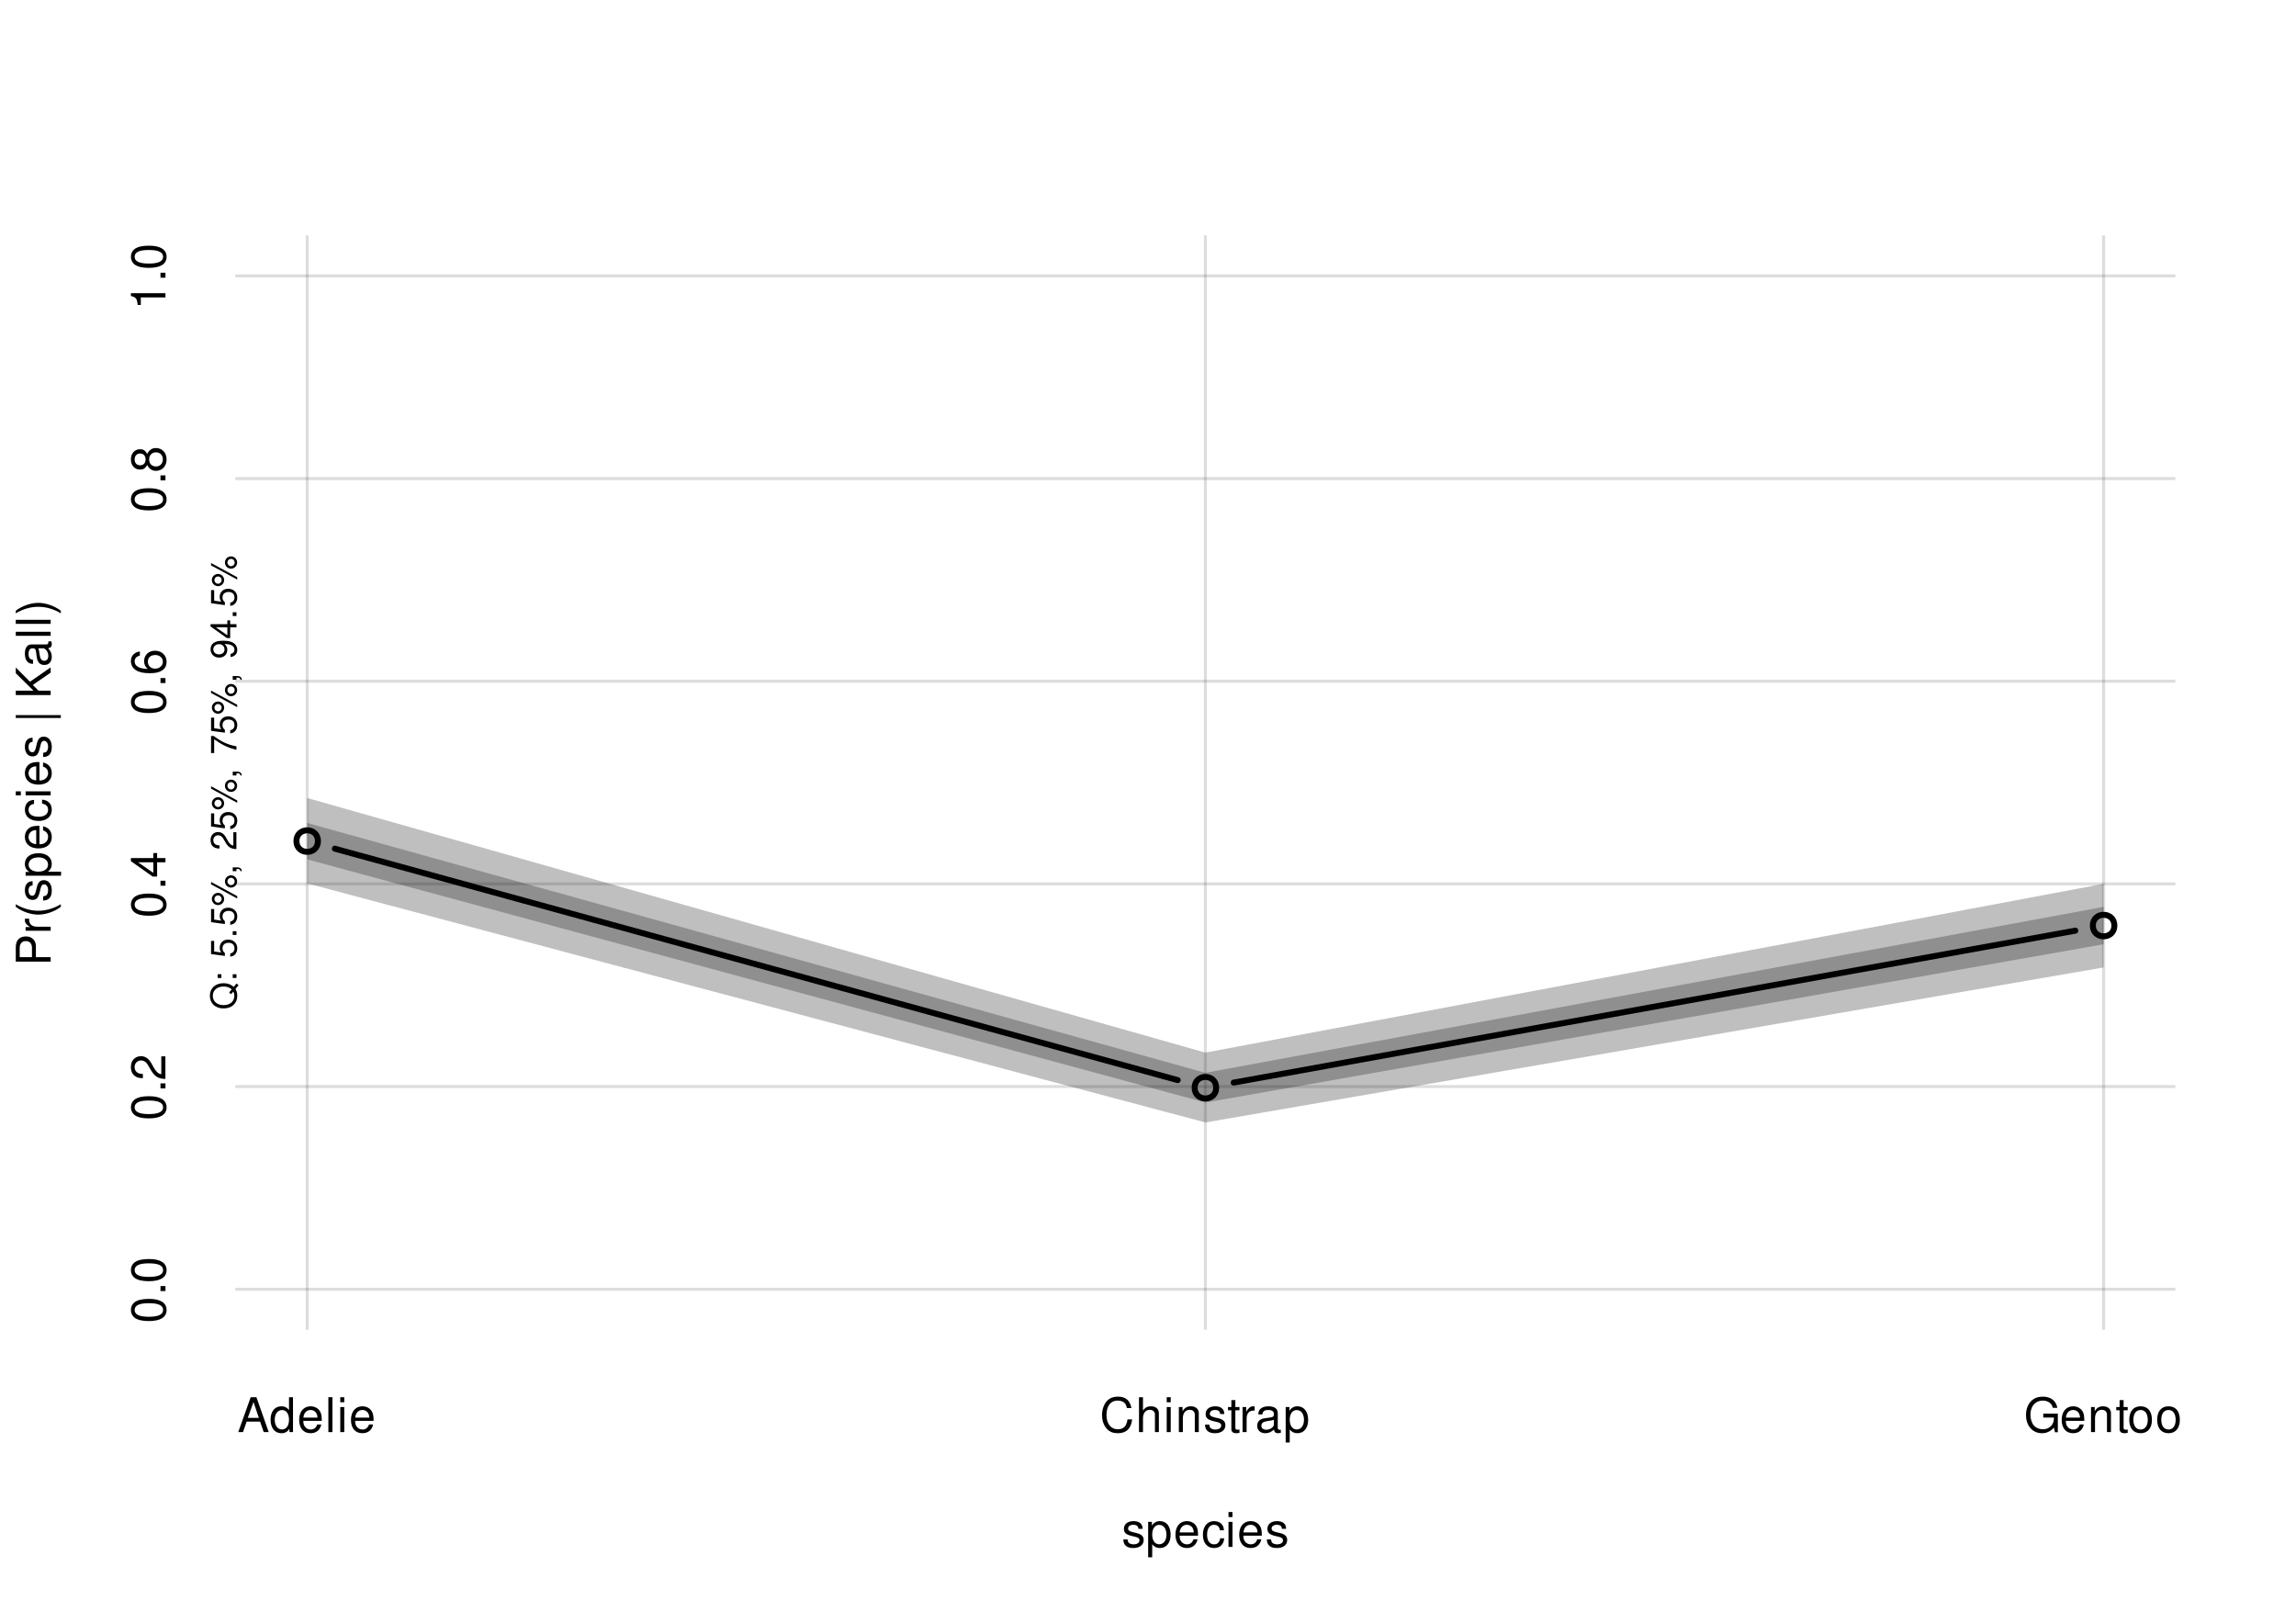
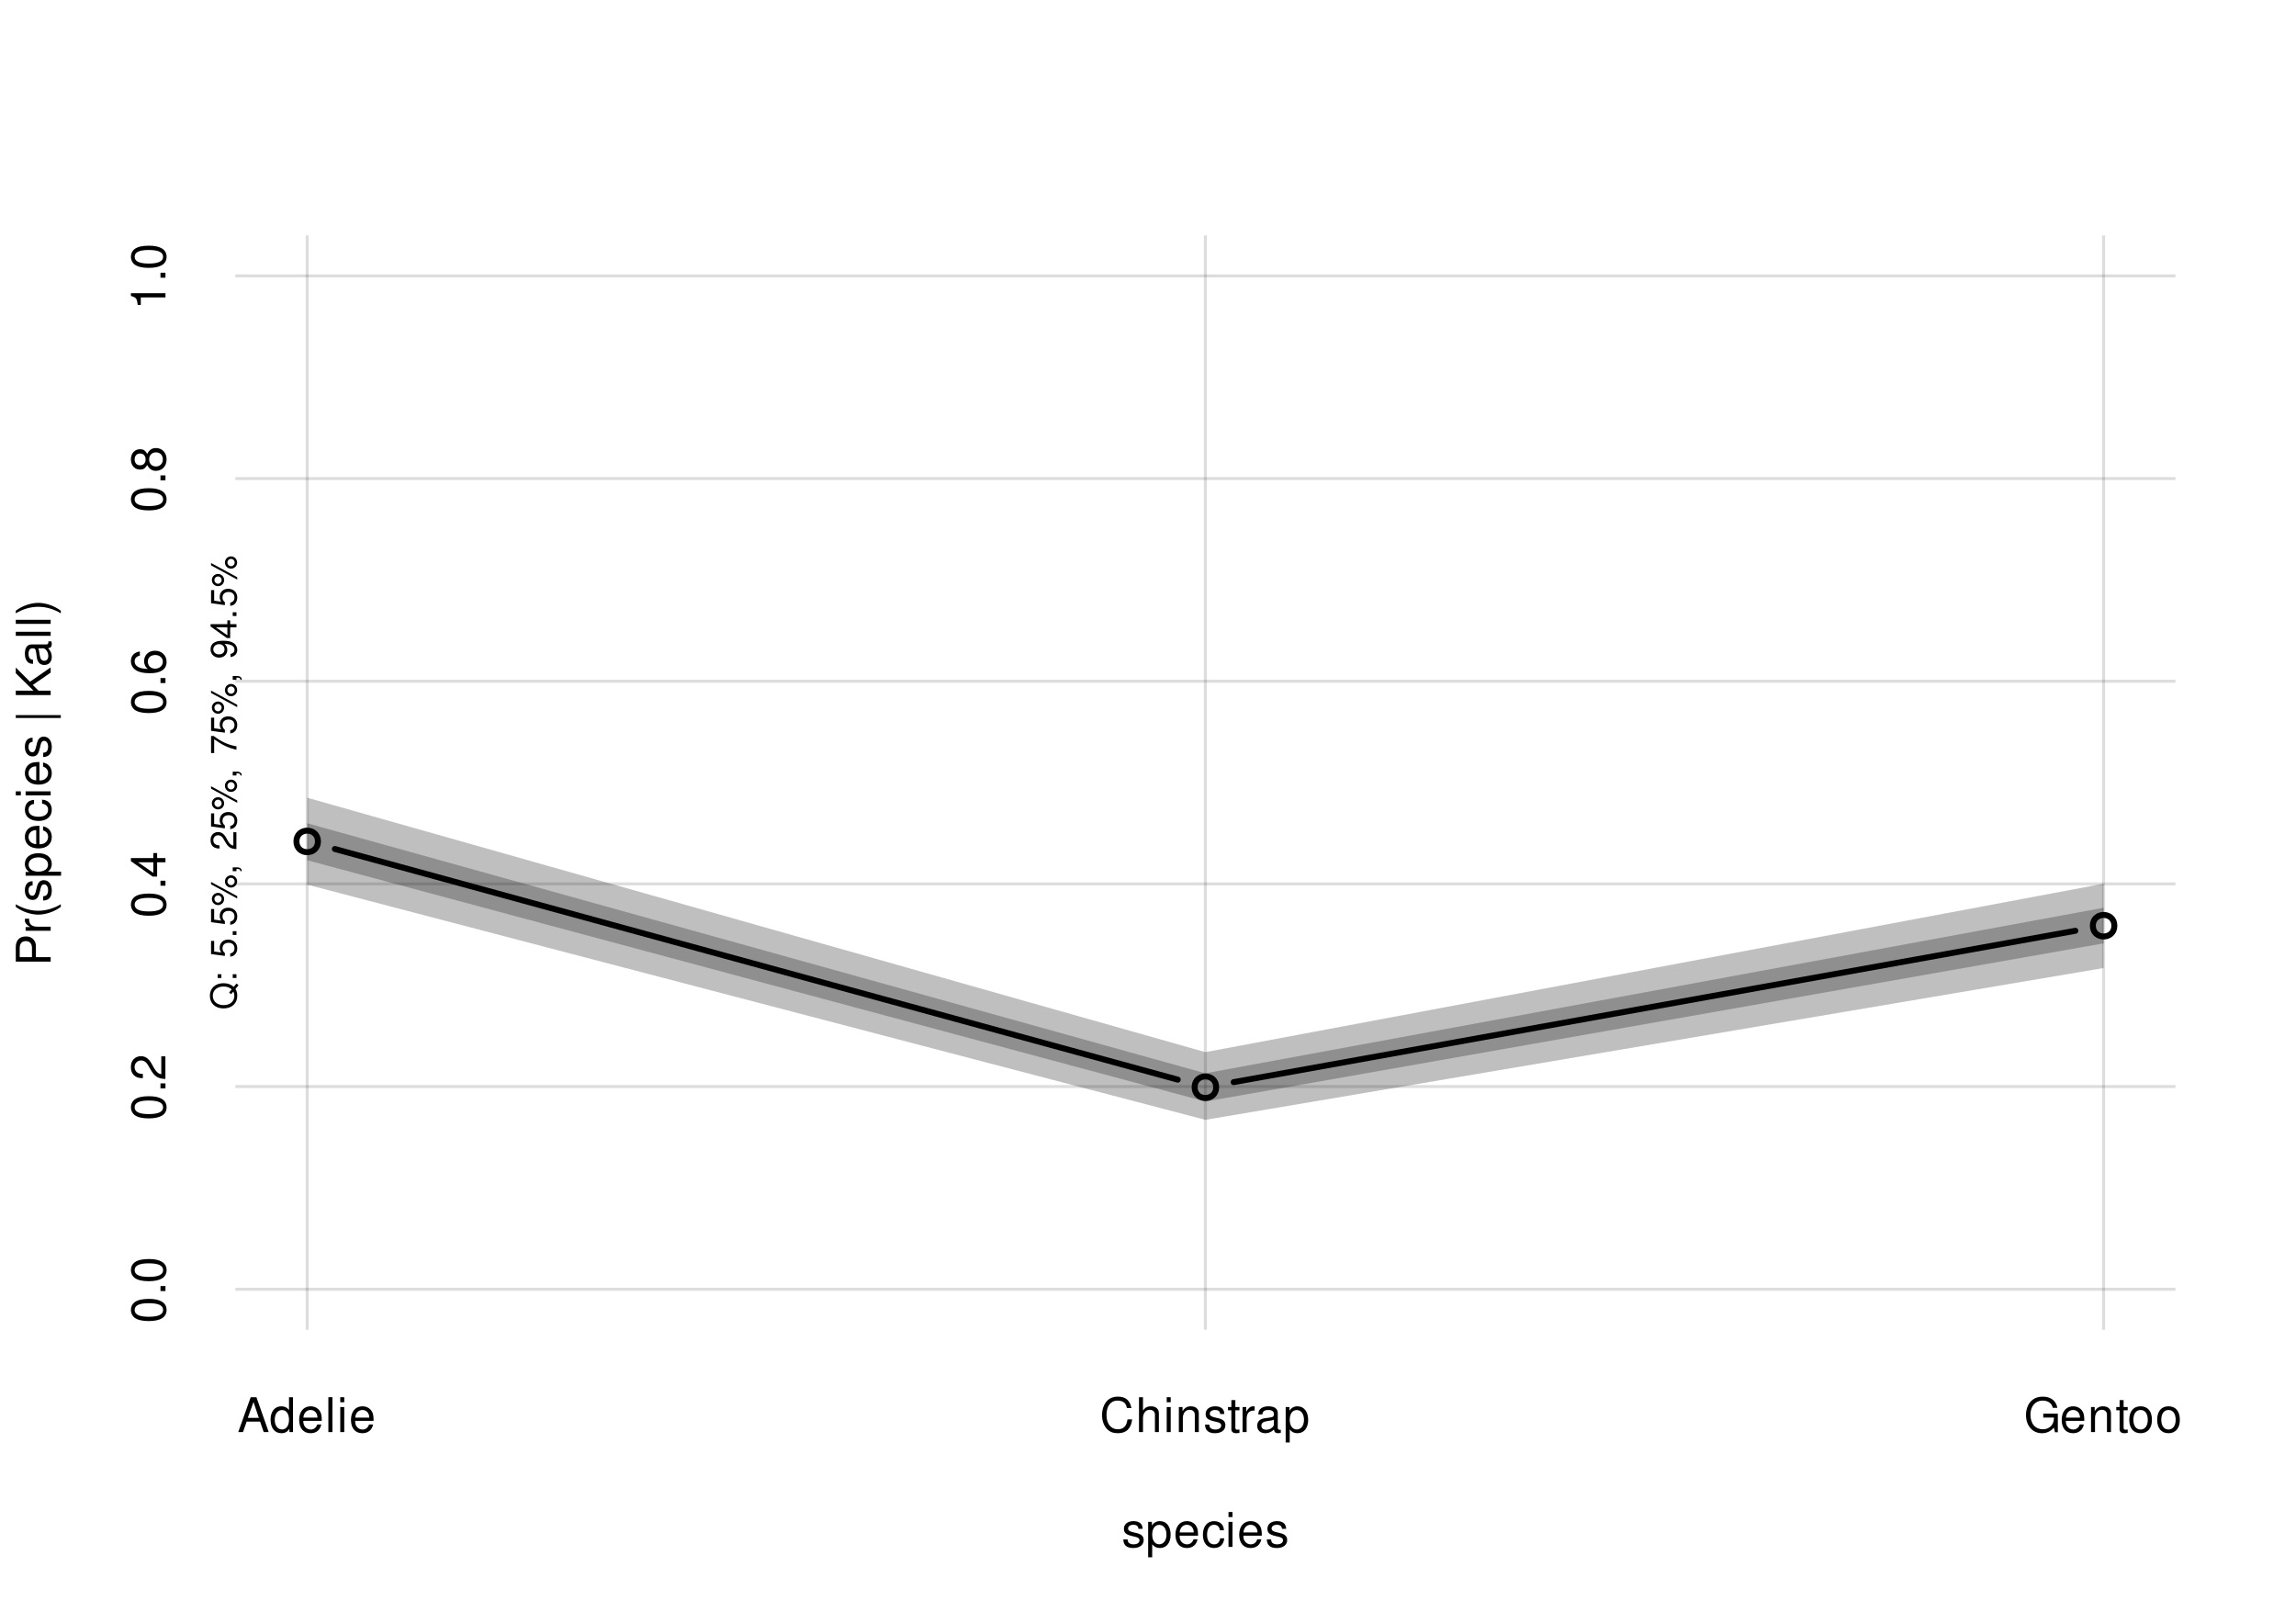
<svg xmlns="http://www.w3.org/2000/svg" xmlns:xlink="http://www.w3.org/1999/xlink" width="576pt" height="407pt" viewBox="0 0 576 407">
  <defs>
    <g>
      <g id="glyph-0-0">
        <path d="M 5.25 -4.531 C 5.25 -5.766 4.422 -6.469 2.969 -6.469 C 1.516 -6.469 0.562 -5.719 0.562 -4.547 C 0.562 -3.562 1.062 -3.094 2.562 -2.734 L 3.484 -2.516 C 4.188 -2.344 4.469 -2.094 4.469 -1.641 C 4.469 -1.047 3.875 -0.641 3 -0.641 C 2.453 -0.641 2 -0.797 1.75 -1.062 C 1.594 -1.25 1.531 -1.422 1.469 -1.875 L 0.406 -1.875 C 0.453 -0.422 1.266 0.281 2.922 0.281 C 4.5 0.281 5.516 -0.5 5.516 -1.719 C 5.516 -2.656 4.984 -3.172 3.734 -3.469 L 2.766 -3.703 C 1.953 -3.891 1.609 -4.156 1.609 -4.594 C 1.609 -5.188 2.125 -5.547 2.938 -5.547 C 3.75 -5.547 4.172 -5.203 4.203 -4.531 Z M 5.25 -4.531 " />
      </g>
      <g id="glyph-0-1">
        <path d="M 0.641 2.609 L 1.656 2.609 L 1.656 -0.656 C 2.188 -0.016 2.766 0.281 3.594 0.281 C 5.219 0.281 6.281 -1.031 6.281 -3.031 C 6.281 -5.141 5.25 -6.469 3.578 -6.469 C 2.719 -6.469 2.047 -6.078 1.578 -5.344 L 1.578 -6.281 L 0.641 -6.281 Z M 3.406 -5.531 C 4.516 -5.531 5.234 -4.562 5.234 -3.062 C 5.234 -1.625 4.5 -0.656 3.406 -0.656 C 2.344 -0.656 1.656 -1.625 1.656 -3.094 C 1.656 -4.578 2.344 -5.531 3.406 -5.531 Z M 3.406 -5.531 " />
      </g>
      <g id="glyph-0-2">
        <path d="M 6.156 -2.812 C 6.156 -3.766 6.078 -4.344 5.906 -4.812 C 5.5 -5.844 4.531 -6.469 3.359 -6.469 C 1.609 -6.469 0.484 -5.141 0.484 -3.062 C 0.484 -0.984 1.562 0.281 3.344 0.281 C 4.781 0.281 5.766 -0.547 6.031 -1.906 L 5.016 -1.906 C 4.734 -1.078 4.172 -0.641 3.375 -0.641 C 2.734 -0.641 2.203 -0.938 1.859 -1.469 C 1.625 -1.828 1.531 -2.188 1.531 -2.812 Z M 1.547 -3.625 C 1.625 -4.781 2.344 -5.547 3.344 -5.547 C 4.375 -5.547 5.078 -4.75 5.078 -3.625 Z M 1.547 -3.625 " />
      </g>
      <g id="glyph-0-3">
        <path d="M 5.656 -4.172 C 5.609 -4.781 5.469 -5.188 5.234 -5.531 C 4.797 -6.125 4.047 -6.469 3.172 -6.469 C 1.469 -6.469 0.375 -5.125 0.375 -3.031 C 0.375 -1.016 1.453 0.281 3.156 0.281 C 4.656 0.281 5.609 -0.625 5.719 -2.156 L 4.719 -2.156 C 4.547 -1.156 4.031 -0.641 3.188 -0.641 C 2.078 -0.641 1.422 -1.547 1.422 -3.031 C 1.422 -4.609 2.062 -5.547 3.156 -5.547 C 4 -5.547 4.531 -5.047 4.641 -4.172 Z M 5.656 -4.172 " />
      </g>
      <g id="glyph-0-4">
        <path d="M 1.797 -6.281 L 0.797 -6.281 L 0.797 0 L 1.797 0 Z M 1.797 -8.75 L 0.797 -8.75 L 0.797 -7.484 L 1.797 -7.484 Z M 1.797 -8.75 " />
      </g>
      <g id="glyph-0-5">
        <path d="M 5.688 -2.625 L 6.594 0 L 7.844 0 L 4.766 -8.75 L 3.328 -8.75 L 0.203 0 L 1.391 0 L 2.312 -2.625 Z M 5.375 -3.562 L 2.594 -3.562 L 4.031 -7.547 Z M 5.375 -3.562 " />
      </g>
      <g id="glyph-0-6">
        <path d="M 5.938 -8.75 L 4.938 -8.75 L 4.938 -5.5 C 4.531 -6.125 3.859 -6.469 3.016 -6.469 C 1.375 -6.469 0.312 -5.156 0.312 -3.156 C 0.312 -1.031 1.344 0.281 3.047 0.281 C 3.906 0.281 4.516 -0.047 5.047 -0.828 L 5.047 0 L 5.938 0 Z M 3.188 -5.531 C 4.266 -5.531 4.938 -4.578 4.938 -3.078 C 4.938 -1.625 4.25 -0.656 3.188 -0.656 C 2.094 -0.656 1.359 -1.625 1.359 -3.094 C 1.359 -4.562 2.094 -5.531 3.188 -5.531 Z M 3.188 -5.531 " />
      </g>
      <g id="glyph-0-7">
        <path d="M 1.828 -8.75 L 0.812 -8.75 L 0.812 0 L 1.828 0 Z M 1.828 -8.75 " />
      </g>
      <g id="glyph-0-8">
        <path d="M 7.938 -6.031 C 7.594 -7.953 6.484 -8.891 4.578 -8.891 C 3.391 -8.891 2.453 -8.516 1.797 -7.797 C 1.016 -6.938 0.578 -5.688 0.578 -4.266 C 0.578 -2.828 1.016 -1.594 1.844 -0.75 C 2.516 -0.047 3.391 0.281 4.531 0.281 C 6.656 0.281 7.859 -0.875 8.125 -3.188 L 6.969 -3.188 C 6.875 -2.594 6.75 -2.188 6.578 -1.844 C 6.219 -1.109 5.469 -0.703 4.531 -0.703 C 2.797 -0.703 1.688 -2.094 1.688 -4.281 C 1.688 -6.531 2.734 -7.906 4.438 -7.906 C 5.141 -7.906 5.812 -7.703 6.172 -7.359 C 6.484 -7.062 6.672 -6.703 6.797 -6.031 Z M 7.938 -6.031 " />
      </g>
      <g id="glyph-0-9">
        <path d="M 0.844 -8.75 L 0.844 0 L 1.844 0 L 1.844 -3.469 C 1.844 -4.75 2.516 -5.594 3.547 -5.594 C 3.875 -5.594 4.188 -5.5 4.422 -5.312 C 4.719 -5.094 4.844 -4.797 4.844 -4.359 L 4.844 0 L 5.828 0 L 5.828 -4.75 C 5.828 -5.812 5.078 -6.469 3.859 -6.469 C 2.969 -6.469 2.422 -6.188 1.844 -5.422 L 1.844 -8.75 Z M 0.844 -8.75 " />
      </g>
      <g id="glyph-0-10">
        <path d="M 0.844 -6.281 L 0.844 0 L 1.844 0 L 1.844 -3.469 C 1.844 -4.75 2.516 -5.594 3.547 -5.594 C 4.344 -5.594 4.844 -5.109 4.844 -4.359 L 4.844 0 L 5.844 0 L 5.844 -4.75 C 5.844 -5.797 5.062 -6.469 3.859 -6.469 C 2.922 -6.469 2.312 -6.109 1.766 -5.234 L 1.766 -6.281 Z M 0.844 -6.281 " />
      </g>
      <g id="glyph-0-11">
        <path d="M 3.047 -6.281 L 2.016 -6.281 L 2.016 -8.016 L 1.016 -8.016 L 1.016 -6.281 L 0.172 -6.281 L 0.172 -5.469 L 1.016 -5.469 L 1.016 -0.719 C 1.016 -0.078 1.453 0.281 2.234 0.281 C 2.5 0.281 2.719 0.25 3.047 0.188 L 3.047 -0.641 C 2.906 -0.609 2.766 -0.594 2.562 -0.594 C 2.141 -0.594 2.016 -0.719 2.016 -1.156 L 2.016 -5.469 L 3.047 -5.469 Z M 3.047 -6.281 " />
      </g>
      <g id="glyph-0-12">
        <path d="M 0.828 -6.281 L 0.828 0 L 1.844 0 L 1.844 -3.266 C 1.844 -4.781 2.469 -5.453 3.859 -5.406 L 3.859 -6.438 C 3.688 -6.453 3.594 -6.469 3.469 -6.469 C 2.812 -6.469 2.328 -6.078 1.75 -5.141 L 1.75 -6.281 Z M 0.828 -6.281 " />
      </g>
      <g id="glyph-0-13">
        <path d="M 6.422 -0.594 C 6.312 -0.562 6.266 -0.562 6.203 -0.562 C 5.859 -0.562 5.656 -0.75 5.656 -1.062 L 5.656 -4.75 C 5.656 -5.875 4.844 -6.469 3.297 -6.469 C 2.375 -6.469 1.641 -6.203 1.219 -5.734 C 0.922 -5.406 0.797 -5.047 0.781 -4.422 L 1.781 -4.422 C 1.875 -5.203 2.328 -5.547 3.266 -5.547 C 4.172 -5.547 4.672 -5.203 4.672 -4.609 L 4.672 -4.344 C 4.656 -3.906 4.438 -3.75 3.625 -3.641 C 2.203 -3.469 1.984 -3.422 1.609 -3.266 C 0.875 -2.953 0.5 -2.406 0.5 -1.578 C 0.5 -0.438 1.297 0.281 2.562 0.281 C 3.359 0.281 4 0 4.703 -0.641 C 4.781 0 5.094 0.281 5.734 0.281 C 5.953 0.281 6.078 0.25 6.422 0.172 Z M 4.672 -1.984 C 4.672 -1.641 4.578 -1.438 4.266 -1.156 C 3.859 -0.797 3.375 -0.594 2.781 -0.594 C 2 -0.594 1.547 -0.969 1.547 -1.609 C 1.547 -2.266 1.984 -2.609 3.062 -2.766 C 4.125 -2.906 4.328 -2.953 4.672 -3.109 Z M 4.672 -1.984 " />
      </g>
      <g id="glyph-0-14">
        <path d="M 8.516 -4.625 L 4.859 -4.625 L 4.859 -3.641 L 7.531 -3.641 L 7.531 -3.391 C 7.531 -1.844 6.375 -0.703 4.781 -0.703 C 3.891 -0.703 3.078 -1.031 2.562 -1.594 C 1.984 -2.219 1.641 -3.266 1.641 -4.344 C 1.641 -6.484 2.875 -7.906 4.719 -7.906 C 6.047 -7.906 7.016 -7.219 7.25 -6.094 L 8.391 -6.094 C 8.078 -7.875 6.734 -8.891 4.734 -8.891 C 3.656 -8.891 2.797 -8.609 2.109 -8.047 C 1.094 -7.219 0.531 -5.859 0.531 -4.281 C 0.531 -1.594 2.172 0.281 4.531 0.281 C 5.719 0.281 6.656 -0.172 7.531 -1.109 L 7.797 0.047 L 8.516 0.047 Z M 8.516 -4.625 " />
      </g>
      <g id="glyph-0-15">
        <path d="M 3.266 -6.469 C 1.484 -6.469 0.438 -5.203 0.438 -3.094 C 0.438 -0.969 1.484 0.281 3.281 0.281 C 5.047 0.281 6.125 -0.984 6.125 -3.047 C 6.125 -5.234 5.094 -6.469 3.266 -6.469 Z M 3.281 -5.547 C 4.406 -5.547 5.078 -4.625 5.078 -3.062 C 5.078 -1.578 4.375 -0.641 3.281 -0.641 C 2.156 -0.641 1.469 -1.578 1.469 -3.094 C 1.469 -4.625 2.156 -5.547 3.281 -5.547 Z M 3.281 -5.547 " />
      </g>
      <g id="glyph-1-0">
        <path d="M -3.703 -2.203 L -3.703 -4.953 C -3.703 -5.641 -3.906 -6.188 -4.328 -6.641 C -4.812 -7.172 -5.375 -7.406 -6.188 -7.406 C -7.828 -7.406 -8.75 -6.438 -8.75 -4.703 L -8.75 -1.094 L 0 -1.094 L 0 -2.203 Z M -4.688 -2.203 L -7.766 -2.203 L -7.766 -4.531 C -7.766 -5.609 -7.188 -6.234 -6.234 -6.234 C -5.266 -6.234 -4.688 -5.609 -4.688 -4.531 Z M -4.688 -2.203 " />
      </g>
      <g id="glyph-1-1">
        <path d="M -6.281 -0.828 L 0 -0.828 L 0 -1.844 L -3.266 -1.844 C -4.781 -1.844 -5.453 -2.469 -5.406 -3.859 L -6.438 -3.859 C -6.453 -3.688 -6.469 -3.594 -6.469 -3.469 C -6.469 -2.812 -6.078 -2.328 -5.141 -1.75 L -6.281 -1.75 Z M -6.281 -0.828 " />
      </g>
      <g id="glyph-1-2">
        <path d="M -8.75 -2.828 C -7.172 -1.625 -4.984 -0.875 -3.109 -0.875 C -1.219 -0.875 0.969 -1.625 2.547 -2.828 L 2.547 -3.484 C 0.828 -2.438 -1.188 -1.844 -3.109 -1.844 C -5.016 -1.844 -7.047 -2.438 -8.75 -3.484 Z M -8.75 -2.828 " />
      </g>
      <g id="glyph-1-3">
        <path d="M -4.531 -5.25 C -5.766 -5.25 -6.469 -4.422 -6.469 -2.969 C -6.469 -1.516 -5.719 -0.562 -4.547 -0.562 C -3.562 -0.562 -3.094 -1.062 -2.734 -2.562 L -2.516 -3.484 C -2.344 -4.188 -2.094 -4.469 -1.641 -4.469 C -1.047 -4.469 -0.641 -3.875 -0.641 -3 C -0.641 -2.453 -0.797 -2 -1.062 -1.75 C -1.25 -1.594 -1.422 -1.531 -1.875 -1.469 L -1.875 -0.406 C -0.422 -0.453 0.281 -1.266 0.281 -2.922 C 0.281 -4.5 -0.5 -5.516 -1.719 -5.516 C -2.656 -5.516 -3.172 -4.984 -3.469 -3.734 L -3.703 -2.766 C -3.891 -1.953 -4.156 -1.609 -4.594 -1.609 C -5.188 -1.609 -5.547 -2.125 -5.547 -2.938 C -5.547 -3.75 -5.203 -4.172 -4.531 -4.203 Z M -4.531 -5.25 " />
      </g>
      <g id="glyph-1-4">
        <path d="M 2.609 -0.641 L 2.609 -1.656 L -0.656 -1.656 C -0.016 -2.188 0.281 -2.766 0.281 -3.594 C 0.281 -5.219 -1.031 -6.281 -3.031 -6.281 C -5.141 -6.281 -6.469 -5.25 -6.469 -3.578 C -6.469 -2.719 -6.078 -2.047 -5.344 -1.578 L -6.281 -1.578 L -6.281 -0.641 Z M -5.531 -3.406 C -5.531 -4.516 -4.562 -5.234 -3.062 -5.234 C -1.625 -5.234 -0.656 -4.5 -0.656 -3.406 C -0.656 -2.344 -1.625 -1.656 -3.094 -1.656 C -4.578 -1.656 -5.531 -2.344 -5.531 -3.406 Z M -5.531 -3.406 " />
      </g>
      <g id="glyph-1-5">
        <path d="M -2.812 -6.156 C -3.766 -6.156 -4.344 -6.078 -4.812 -5.906 C -5.844 -5.5 -6.469 -4.531 -6.469 -3.359 C -6.469 -1.609 -5.141 -0.484 -3.062 -0.484 C -0.984 -0.484 0.281 -1.562 0.281 -3.344 C 0.281 -4.781 -0.547 -5.766 -1.906 -6.031 L -1.906 -5.016 C -1.078 -4.734 -0.641 -4.172 -0.641 -3.375 C -0.641 -2.734 -0.938 -2.203 -1.469 -1.859 C -1.828 -1.625 -2.188 -1.531 -2.812 -1.531 Z M -3.625 -1.547 C -4.781 -1.625 -5.547 -2.344 -5.547 -3.344 C -5.547 -4.375 -4.75 -5.078 -3.625 -5.078 Z M -3.625 -1.547 " />
      </g>
      <g id="glyph-1-6">
        <path d="M -4.172 -5.656 C -4.781 -5.609 -5.188 -5.469 -5.531 -5.234 C -6.125 -4.797 -6.469 -4.047 -6.469 -3.172 C -6.469 -1.469 -5.125 -0.375 -3.031 -0.375 C -1.016 -0.375 0.281 -1.453 0.281 -3.156 C 0.281 -4.656 -0.625 -5.609 -2.156 -5.719 L -2.156 -4.719 C -1.156 -4.547 -0.641 -4.031 -0.641 -3.188 C -0.641 -2.078 -1.547 -1.422 -3.031 -1.422 C -4.609 -1.422 -5.547 -2.062 -5.547 -3.156 C -5.547 -4 -5.047 -4.531 -4.172 -4.641 Z M -4.172 -5.656 " />
      </g>
      <g id="glyph-1-7">
        <path d="M -6.281 -1.797 L -6.281 -0.797 L 0 -0.797 L 0 -1.797 Z M -8.75 -1.797 L -8.75 -0.797 L -7.484 -0.797 L -7.484 -1.797 Z M -8.75 -1.797 " />
      </g>
      <g id="glyph-1-8">
</g>
      <g id="glyph-1-9">
        <path d="M -8.75 -1.203 L 2.547 -1.203 L 2.547 -1.922 L -8.75 -1.922 Z M -8.75 -1.203 " />
      </g>
      <g id="glyph-1-10">
        <path d="M -3.062 -2.062 L -4.484 -3.484 L 0 -6.578 L 0 -7.891 L -5.188 -4.297 L -8.75 -7.859 L -8.75 -6.422 L -4.312 -2.062 L -8.75 -2.062 L -8.75 -0.953 L 0 -0.953 L 0 -2.062 Z M -3.062 -2.062 " />
      </g>
      <g id="glyph-1-11">
        <path d="M -0.594 -6.422 C -0.562 -6.312 -0.562 -6.266 -0.562 -6.203 C -0.562 -5.859 -0.75 -5.656 -1.062 -5.656 L -4.75 -5.656 C -5.875 -5.656 -6.469 -4.844 -6.469 -3.297 C -6.469 -2.375 -6.203 -1.641 -5.734 -1.219 C -5.406 -0.922 -5.047 -0.797 -4.422 -0.781 L -4.422 -1.781 C -5.203 -1.875 -5.547 -2.328 -5.547 -3.266 C -5.547 -4.172 -5.203 -4.672 -4.609 -4.672 L -4.344 -4.672 C -3.906 -4.656 -3.75 -4.438 -3.641 -3.625 C -3.469 -2.203 -3.422 -1.984 -3.266 -1.609 C -2.953 -0.875 -2.406 -0.5 -1.578 -0.5 C -0.438 -0.5 0.281 -1.297 0.281 -2.562 C 0.281 -3.359 0 -4 -0.641 -4.703 C 0 -4.781 0.281 -5.094 0.281 -5.734 C 0.281 -5.953 0.25 -6.078 0.172 -6.422 Z M -1.984 -4.672 C -1.641 -4.672 -1.438 -4.578 -1.156 -4.266 C -0.797 -3.859 -0.594 -3.375 -0.594 -2.781 C -0.594 -2 -0.969 -1.547 -1.609 -1.547 C -2.266 -1.547 -2.609 -1.984 -2.766 -3.062 C -2.906 -4.125 -2.953 -4.328 -3.109 -4.672 Z M -1.984 -4.672 " />
      </g>
      <g id="glyph-1-12">
        <path d="M -8.75 -1.828 L -8.75 -0.812 L 0 -0.812 L 0 -1.828 Z M -8.75 -1.828 " />
      </g>
      <g id="glyph-1-13">
        <path d="M 2.547 -1.109 C 0.969 -2.312 -1.219 -3.078 -3.094 -3.078 C -4.984 -3.078 -7.172 -2.312 -8.75 -1.109 L -8.75 -0.453 C -7.031 -1.516 -5.016 -2.094 -3.094 -2.094 C -1.188 -2.094 0.844 -1.516 2.547 -0.453 Z M 2.547 -1.109 " />
      </g>
      <g id="glyph-1-14">
        <path d="M -8.672 -3.297 C -8.672 -2.516 -8.312 -1.781 -7.734 -1.344 C -6.953 -0.797 -5.812 -0.516 -4.203 -0.516 C -1.266 -0.516 0.281 -1.469 0.281 -3.297 C 0.281 -5.094 -1.266 -6.078 -4.125 -6.078 C -5.812 -6.078 -6.938 -5.812 -7.734 -5.25 C -8.328 -4.812 -8.672 -4.109 -8.672 -3.297 Z M -7.734 -3.297 C -7.734 -4.438 -6.578 -5 -4.219 -5 C -1.75 -5 -0.594 -4.453 -0.594 -3.281 C -0.594 -2.156 -1.797 -1.594 -4.188 -1.594 C -6.578 -1.594 -7.734 -2.156 -7.734 -3.297 Z M -7.734 -3.297 " />
      </g>
      <g id="glyph-1-15">
        <path d="M -1.25 -2.297 L -1.25 -1.047 L 0 -1.047 L 0 -2.297 Z M -1.25 -2.297 " />
      </g>
      <g id="glyph-1-16">
        <path d="M -1.047 -6.078 L -1.047 -1.594 C -1.766 -1.703 -2.219 -2.094 -2.859 -3.125 L -3.531 -4.328 C -4.188 -5.516 -5.078 -6.125 -6.141 -6.125 C -6.859 -6.125 -7.531 -5.844 -8 -5.344 C -8.453 -4.844 -8.672 -4.219 -8.672 -3.406 C -8.672 -2.328 -8.297 -1.531 -7.547 -1.062 C -7.094 -0.75 -6.547 -0.625 -5.672 -0.594 L -5.672 -1.656 C -6.266 -1.688 -6.609 -1.766 -6.906 -1.906 C -7.422 -2.188 -7.75 -2.734 -7.75 -3.375 C -7.75 -4.328 -7.062 -5.047 -6.125 -5.047 C -5.422 -5.047 -4.828 -4.656 -4.391 -3.906 L -3.75 -2.797 C -2.719 -1.016 -1.906 -0.5 -0.016 -0.406 L -0.016 -6.078 Z M -1.047 -6.078 " />
      </g>
      <g id="glyph-1-17">
        <path d="M -2.094 -3.922 L 0 -3.922 L 0 -4.984 L -2.094 -4.984 L -2.094 -6.234 L -3.047 -6.234 L -3.047 -4.984 L -8.672 -4.984 L -8.672 -4.203 L -3.219 -0.344 L -2.094 -0.344 Z M -3.047 -3.922 L -3.047 -1.266 L -6.875 -3.922 Z M -3.047 -3.922 " />
      </g>
      <g id="glyph-1-18">
        <path d="M -6.422 -5.969 C -7.844 -5.766 -8.672 -4.859 -8.672 -3.562 C -8.672 -2.625 -8.219 -1.781 -7.438 -1.281 C -6.594 -0.75 -5.531 -0.516 -3.953 -0.516 C -2.5 -0.516 -1.578 -0.719 -0.797 -1.234 C -0.094 -1.688 0.281 -2.438 0.281 -3.375 C 0.281 -4.984 -0.938 -6.156 -2.625 -6.156 C -4.219 -6.156 -5.359 -5.078 -5.359 -3.547 C -5.359 -2.719 -5.047 -2.047 -4.406 -1.594 C -6.547 -1.609 -7.734 -2.281 -7.734 -3.484 C -7.734 -4.234 -7.266 -4.75 -6.422 -4.922 Z M -4.422 -3.422 C -4.422 -4.438 -3.703 -5.078 -2.547 -5.078 C -1.453 -5.078 -0.656 -4.359 -0.656 -3.391 C -0.656 -2.406 -1.484 -1.656 -2.594 -1.656 C -3.672 -1.656 -4.422 -2.375 -4.422 -3.422 Z M -4.422 -3.422 " />
      </g>
      <g id="glyph-1-19">
        <path d="M -4.578 -4.688 C -5.109 -5.578 -5.547 -5.859 -6.359 -5.859 C -7.734 -5.859 -8.672 -4.812 -8.672 -3.297 C -8.672 -1.797 -7.734 -0.75 -6.375 -0.75 C -5.547 -0.75 -5.125 -1.016 -4.578 -1.891 C -4.078 -0.922 -3.375 -0.438 -2.406 -0.438 C -0.828 -0.438 0.281 -1.609 0.281 -3.297 C 0.281 -4.984 -0.828 -6.156 -2.406 -6.156 C -3.375 -6.156 -4.078 -5.672 -4.578 -4.688 Z M -7.734 -3.297 C -7.734 -4.203 -7.203 -4.781 -6.344 -4.781 C -5.516 -4.781 -4.984 -4.188 -4.984 -3.297 C -4.984 -2.406 -5.516 -1.828 -6.359 -1.828 C -7.203 -1.828 -7.734 -2.406 -7.734 -3.297 Z M -4.094 -3.297 C -4.094 -4.359 -3.391 -5.078 -2.391 -5.078 C -1.344 -5.078 -0.656 -4.375 -0.656 -3.281 C -0.656 -2.25 -1.375 -1.531 -2.375 -1.531 C -3.406 -1.531 -4.094 -2.234 -4.094 -3.297 Z M -4.094 -3.297 " />
      </g>
      <g id="glyph-1-20">
        <path d="M -6.188 -3.109 L 0 -3.109 L 0 -4.156 L -8.672 -4.156 L -8.672 -3.469 C -7.344 -3.094 -7.156 -2.859 -6.953 -1.219 L -6.188 -1.219 Z M -6.188 -3.109 " />
      </g>
      <g id="glyph-2-0">
        <path d="M 0.016 -6.594 L -0.688 -5.75 C -1.375 -6.375 -2.203 -6.672 -3.25 -6.672 C -5.297 -6.672 -6.672 -5.406 -6.672 -3.516 C -6.672 -1.609 -5.297 -0.344 -3.234 -0.344 C -1.172 -0.344 0.203 -1.609 0.203 -3.516 C 0.203 -4.172 0.062 -4.703 -0.25 -5.234 L 0.531 -6.172 Z M -1.844 -4.328 L -1.344 -3.922 L -0.781 -4.578 C -0.594 -4.188 -0.531 -3.891 -0.531 -3.5 C -0.531 -2.109 -1.609 -1.172 -3.234 -1.172 C -4.844 -1.172 -5.938 -2.109 -5.938 -3.516 C -5.938 -4.906 -4.844 -5.844 -3.234 -5.844 C -2.391 -5.844 -1.734 -5.609 -1.188 -5.125 Z M -1.844 -4.328 " />
      </g>
      <g id="glyph-2-1">
        <path d="M -0.938 -1.922 L -0.938 -0.984 L 0 -0.984 L 0 -1.922 Z M -4.719 -1.922 L -4.719 -0.984 L -3.781 -0.984 L -3.781 -1.922 Z M -4.719 -1.922 " />
      </g>
      <g id="glyph-2-2">
</g>
      <g id="glyph-2-3">
        <path d="M -6.375 -4.281 L -6.375 -0.984 L -2.906 -0.516 L -2.906 -1.234 C -3.344 -1.609 -3.5 -1.922 -3.5 -2.422 C -3.5 -3.281 -2.922 -3.812 -1.969 -3.812 C -1.047 -3.812 -0.5 -3.281 -0.5 -2.406 C -0.5 -1.719 -0.844 -1.297 -1.562 -1.109 L -1.562 -0.312 C -1.047 -0.422 -0.797 -0.516 -0.562 -0.703 C -0.078 -1.062 0.203 -1.703 0.203 -2.438 C 0.203 -3.719 -0.734 -4.609 -2.078 -4.609 C -3.344 -4.609 -4.203 -3.781 -4.203 -2.562 C -4.203 -2.109 -4.094 -1.75 -3.812 -1.375 L -5.594 -1.625 L -5.594 -4.281 Z M -6.375 -4.281 " />
      </g>
      <g id="glyph-2-4">
        <path d="M -0.938 -1.719 L -0.938 -0.781 L 0 -0.781 L 0 -1.719 Z M -0.938 -1.719 " />
      </g>
      <g id="glyph-2-5">
        <path d="M -6.172 -1.797 C -6.172 -0.938 -5.469 -0.266 -4.625 -0.266 C -3.781 -0.266 -3.094 -0.938 -3.094 -1.797 C -3.094 -2.641 -3.781 -3.328 -4.609 -3.328 C -5.484 -3.328 -6.172 -2.656 -6.172 -1.797 Z M -5.531 -1.797 C -5.531 -2.297 -5.125 -2.703 -4.609 -2.703 C -4.125 -2.703 -3.719 -2.297 -3.719 -1.797 C -3.719 -1.297 -4.125 -0.875 -4.625 -0.875 C -5.125 -0.875 -5.531 -1.281 -5.531 -1.797 Z M -6.375 -5.484 L 0.188 -1.922 L 0.188 -2.516 L -6.375 -6.078 Z M -2.891 -6.188 C -2.891 -5.344 -2.219 -4.656 -1.375 -4.656 C -0.516 -4.656 0.172 -5.344 0.172 -6.203 C 0.172 -7.031 -0.516 -7.734 -1.344 -7.734 C -2.219 -7.734 -2.891 -7.062 -2.891 -6.188 Z M -2.266 -6.188 C -2.266 -6.703 -1.859 -7.109 -1.344 -7.109 C -0.859 -7.109 -0.453 -6.703 -0.453 -6.203 C -0.453 -5.688 -0.859 -5.281 -1.375 -5.281 C -1.859 -5.281 -2.266 -5.688 -2.266 -6.188 Z M -2.266 -6.188 " />
      </g>
      <g id="glyph-2-6">
        <path d="M -0.938 -0.781 L 0 -0.781 L 0 -1.328 L 0.156 -1.328 C 0.781 -1.328 0.969 -1.203 0.984 -0.781 L 1.328 -0.781 C 1.344 -1.375 0.906 -1.734 0.141 -1.734 L -0.938 -1.734 Z M -0.938 -0.781 " />
      </g>
      <g id="glyph-2-7">
        <path d="M -0.781 -4.547 L -0.781 -1.203 C -1.328 -1.281 -1.672 -1.562 -2.141 -2.344 L -2.641 -3.25 C -3.141 -4.141 -3.812 -4.594 -4.609 -4.594 C -5.141 -4.594 -5.656 -4.391 -6 -4 C -6.344 -3.625 -6.5 -3.156 -6.5 -2.562 C -6.5 -1.75 -6.219 -1.141 -5.656 -0.797 C -5.312 -0.562 -4.906 -0.469 -4.25 -0.453 L -4.25 -1.234 C -4.703 -1.266 -4.953 -1.328 -5.172 -1.438 C -5.578 -1.641 -5.812 -2.047 -5.812 -2.531 C -5.812 -3.25 -5.297 -3.781 -4.594 -3.781 C -4.062 -3.781 -3.625 -3.484 -3.297 -2.922 L -2.812 -2.094 C -2.047 -0.766 -1.438 -0.375 -0.016 -0.312 L -0.016 -4.547 Z M -0.781 -4.547 " />
      </g>
      <g id="glyph-2-8">
        <path d="M -6.375 -4.688 L -6.375 -0.406 L -5.594 -0.406 L -5.594 -3.859 C -3.422 -2.344 -2.094 -1.719 0 -1.234 L 0 -2.094 C -2.047 -2.438 -3.797 -3.234 -5.719 -4.688 Z M -6.375 -4.688 " />
      </g>
      <g id="glyph-2-9">
        <path d="M -1.484 -0.484 C -0.422 -0.625 0.203 -1.312 0.203 -2.281 C 0.203 -3 -0.141 -3.625 -0.719 -4 C -1.359 -4.406 -2.156 -4.578 -3.328 -4.578 C -4.422 -4.578 -5.125 -4.422 -5.703 -4.047 C -6.234 -3.688 -6.5 -3.125 -6.5 -2.438 C -6.5 -1.219 -5.594 -0.344 -4.344 -0.344 C -3.141 -0.344 -2.297 -1.156 -2.297 -2.297 C -2.297 -2.906 -2.516 -3.359 -3 -3.766 C -1.391 -3.75 -0.5 -3.25 -0.5 -2.344 C -0.5 -1.781 -0.859 -1.391 -1.484 -1.266 Z M -5.812 -2.422 C -5.812 -3.156 -5.188 -3.719 -4.359 -3.719 C -3.562 -3.719 -3 -3.172 -3 -2.391 C -3 -1.625 -3.531 -1.156 -4.406 -1.156 C -5.219 -1.156 -5.812 -1.688 -5.812 -2.422 Z M -5.812 -2.422 " />
      </g>
      <g id="glyph-2-10">
        <path d="M -1.578 -2.938 L 0 -2.938 L 0 -3.734 L -1.578 -3.734 L -1.578 -4.688 L -2.281 -4.688 L -2.281 -3.734 L -6.5 -3.734 L -6.5 -3.156 L -2.406 -0.25 L -1.578 -0.25 Z M -2.281 -2.938 L -2.281 -0.938 L -5.156 -2.938 Z M -2.281 -2.938 " />
      </g>
    </g>
    <clipPath id="clip-0">
      <path clip-rule="nonzero" d="M 59.039 323 L 545.758 323 L 545.758 324 L 59.039 324 Z M 59.039 323 " />
    </clipPath>
    <clipPath id="clip-1">
      <path clip-rule="nonzero" d="M 59.039 272 L 545.758 272 L 545.758 273 L 59.039 273 Z M 59.039 272 " />
    </clipPath>
    <clipPath id="clip-2">
      <path clip-rule="nonzero" d="M 59.039 221 L 545.758 221 L 545.758 223 L 59.039 223 Z M 59.039 221 " />
    </clipPath>
    <clipPath id="clip-3">
      <path clip-rule="nonzero" d="M 59.039 170 L 545.758 170 L 545.758 172 L 59.039 172 Z M 59.039 170 " />
    </clipPath>
    <clipPath id="clip-4">
      <path clip-rule="nonzero" d="M 59.039 119 L 545.758 119 L 545.758 121 L 59.039 121 Z M 59.039 119 " />
    </clipPath>
    <clipPath id="clip-5">
      <path clip-rule="nonzero" d="M 59.039 68 L 545.758 68 L 545.758 70 L 59.039 70 Z M 59.039 68 " />
    </clipPath>
    <clipPath id="clip-6">
      <path clip-rule="nonzero" d="M 76 59.039 L 78 59.039 L 78 333.559 L 76 333.559 Z M 76 59.039 " />
    </clipPath>
    <clipPath id="clip-7">
      <path clip-rule="nonzero" d="M 302 59.039 L 303 59.039 L 303 333.559 L 302 333.559 Z M 302 59.039 " />
    </clipPath>
    <clipPath id="clip-8">
      <path clip-rule="nonzero" d="M 527 59.039 L 529 59.039 L 529 333.559 L 527 333.559 Z M 527 59.039 " />
    </clipPath>
  </defs>
  <rect x="-57.6" y="-40.7" width="691.2" height="488.4" fill="rgb(100%, 100%, 100%)" fill-opacity="1" />
  <g fill="rgb(0%, 0%, 0%)" fill-opacity="1">
    <use xlink:href="#glyph-0-0" x="281.398" y="388.029" />
    <use xlink:href="#glyph-0-1" x="287.398" y="388.029" />
    <use xlink:href="#glyph-0-2" x="294.398" y="388.029" />
    <use xlink:href="#glyph-0-3" x="301.398" y="388.029" />
    <use xlink:href="#glyph-0-4" x="307.398" y="388.029" />
    <use xlink:href="#glyph-0-2" x="310.398" y="388.029" />
    <use xlink:href="#glyph-0-0" x="317.398" y="388.029" />
  </g>
  <g fill="rgb(0%, 0%, 0%)" fill-opacity="1">
    <use xlink:href="#glyph-1-0" x="12.709" y="242.301" />
    <use xlink:href="#glyph-1-1" x="12.709" y="234.301" />
    <use xlink:href="#glyph-1-2" x="12.709" y="230.301" />
    <use xlink:href="#glyph-1-3" x="12.709" y="226.301" />
    <use xlink:href="#glyph-1-4" x="12.709" y="220.301" />
    <use xlink:href="#glyph-1-5" x="12.709" y="213.301" />
    <use xlink:href="#glyph-1-6" x="12.709" y="206.301" />
    <use xlink:href="#glyph-1-7" x="12.709" y="200.301" />
    <use xlink:href="#glyph-1-5" x="12.709" y="197.301" />
    <use xlink:href="#glyph-1-3" x="12.709" y="190.301" />
    <use xlink:href="#glyph-1-8" x="12.709" y="184.301" />
    <use xlink:href="#glyph-1-9" x="12.709" y="181.301" />
    <use xlink:href="#glyph-1-8" x="12.709" y="178.301" />
    <use xlink:href="#glyph-1-10" x="12.709" y="175.301" />
    <use xlink:href="#glyph-1-11" x="12.709" y="167.301" />
    <use xlink:href="#glyph-1-12" x="12.709" y="160.301" />
    <use xlink:href="#glyph-1-12" x="12.709" y="157.301" />
    <use xlink:href="#glyph-1-13" x="12.709" y="154.301" />
  </g>
-   <path fill-rule="nonzero" fill="rgb(0%, 0%, 0%)" fill-opacity="0.251" d="M 77.066 221.594 L 302.398 281.559 L 527.734 242.676 L 527.734 221.699 L 302.398 264.039 L 77.066 200.172 Z M 77.066 221.594 " />
-   <path fill-rule="nonzero" fill="rgb(0%, 0%, 0%)" fill-opacity="0.251" d="M 77.066 215.57 L 302.398 276.566 L 527.734 236.863 L 527.734 227.484 L 302.398 269.105 L 77.066 206.43 Z M 77.066 215.57 " />
-   <path fill="none" stroke-width="1.5" stroke-linecap="round" stroke-linejoin="round" stroke="rgb(0%, 0%, 0%)" stroke-opacity="1" stroke-miterlimit="10" d="M 84.008 212.887 L 295.457 270.938 " />
-   <path fill="none" stroke-width="1.5" stroke-linecap="round" stroke-linejoin="round" stroke="rgb(0%, 0%, 0%)" stroke-opacity="1" stroke-miterlimit="10" d="M 309.484 271.562 L 520.648 233.449 " />
-   <path fill="none" stroke-width="1.5" stroke-linecap="round" stroke-linejoin="round" stroke="rgb(0%, 0%, 0%)" stroke-opacity="1" stroke-miterlimit="10" d="M 79.766 210.98 C 79.766 214.578 74.367 214.578 74.367 210.98 C 74.367 207.379 79.766 207.379 79.766 210.98 " />
-   <path fill="none" stroke-width="1.5" stroke-linecap="round" stroke-linejoin="round" stroke="rgb(0%, 0%, 0%)" stroke-opacity="1" stroke-miterlimit="10" d="M 305.102 272.844 C 305.102 276.441 299.699 276.441 299.699 272.844 C 299.699 269.242 305.102 269.242 305.102 272.844 " />
-   <path fill="none" stroke-width="1.5" stroke-linecap="round" stroke-linejoin="round" stroke="rgb(0%, 0%, 0%)" stroke-opacity="1" stroke-miterlimit="10" d="M 530.434 232.172 C 530.434 235.77 525.035 235.77 525.035 232.172 C 525.035 228.57 530.434 228.57 530.434 232.172 " />
+   <path fill-rule="nonzero" fill="rgb(0%, 0%, 0%)" fill-opacity="0.251" d="M 77.066 221.906 L 302.398 280.902 L 527.734 242.82 L 527.734 221.672 L 302.398 263.926 L 77.066 200.098 Z M 77.066 221.906 " />
+   <path fill-rule="nonzero" fill="rgb(0%, 0%, 0%)" fill-opacity="0.251" d="M 77.066 215.785 L 302.398 276.316 L 527.734 236.633 L 527.734 227.699 L 302.398 269.227 L 77.066 206.504 Z M 77.066 215.785 " />
+   <path fill="none" stroke-width="1.5" stroke-linecap="round" stroke-linejoin="round" stroke="rgb(0%, 0%, 0%)" stroke-opacity="1" stroke-miterlimit="10" d="M 84.012 212.965 L 295.457 270.82 " />
+   <path fill="none" stroke-width="1.5" stroke-linecap="round" stroke-linejoin="round" stroke="rgb(0%, 0%, 0%)" stroke-opacity="1" stroke-miterlimit="10" d="M 309.488 271.445 L 520.648 233.48 " />
+   <path fill="none" stroke-width="1.5" stroke-linecap="round" stroke-linejoin="round" stroke="rgb(0%, 0%, 0%)" stroke-opacity="1" stroke-miterlimit="10" d="M 79.766 211.066 C 79.766 214.664 74.367 214.664 74.367 211.066 C 74.367 207.465 79.766 207.465 79.766 211.066 " />
+   <path fill="none" stroke-width="1.5" stroke-linecap="round" stroke-linejoin="round" stroke="rgb(0%, 0%, 0%)" stroke-opacity="1" stroke-miterlimit="10" d="M 305.102 272.719 C 305.102 276.32 299.699 276.32 299.699 272.719 C 299.699 269.117 305.102 269.117 305.102 272.719 " />
+   <path fill="none" stroke-width="1.5" stroke-linecap="round" stroke-linejoin="round" stroke="rgb(0%, 0%, 0%)" stroke-opacity="1" stroke-miterlimit="10" d="M 530.434 232.207 C 530.434 235.809 525.035 235.809 525.035 232.207 C 525.035 228.609 530.434 228.609 530.434 232.207 " />
  <g fill="rgb(0%, 0%, 0%)" fill-opacity="1">
    <use xlink:href="#glyph-0-5" x="59.566" y="359.229" />
    <use xlink:href="#glyph-0-6" x="67.566" y="359.229" />
    <use xlink:href="#glyph-0-2" x="74.566" y="359.229" />
    <use xlink:href="#glyph-0-7" x="81.566" y="359.229" />
    <use xlink:href="#glyph-0-4" x="84.566" y="359.229" />
    <use xlink:href="#glyph-0-2" x="87.566" y="359.229" />
  </g>
  <g fill="rgb(0%, 0%, 0%)" fill-opacity="1">
    <use xlink:href="#glyph-0-8" x="275.898" y="359.229" />
    <use xlink:href="#glyph-0-9" x="284.898" y="359.229" />
    <use xlink:href="#glyph-0-4" x="291.898" y="359.229" />
    <use xlink:href="#glyph-0-10" x="294.898" y="359.229" />
    <use xlink:href="#glyph-0-0" x="301.898" y="359.229" />
    <use xlink:href="#glyph-0-11" x="307.898" y="359.229" />
    <use xlink:href="#glyph-0-12" x="310.898" y="359.229" />
    <use xlink:href="#glyph-0-13" x="314.898" y="359.229" />
    <use xlink:href="#glyph-0-1" x="321.898" y="359.229" />
  </g>
  <g fill="rgb(0%, 0%, 0%)" fill-opacity="1">
    <use xlink:href="#glyph-0-14" x="507.734" y="359.229" />
    <use xlink:href="#glyph-0-2" x="516.734" y="359.229" />
    <use xlink:href="#glyph-0-10" x="523.734" y="359.229" />
    <use xlink:href="#glyph-0-11" x="530.734" y="359.229" />
    <use xlink:href="#glyph-0-15" x="533.734" y="359.229" />
    <use xlink:href="#glyph-0-15" x="540.734" y="359.229" />
  </g>
  <g fill="rgb(0%, 0%, 0%)" fill-opacity="1">
    <use xlink:href="#glyph-1-14" x="41.51" y="331.895" />
    <use xlink:href="#glyph-1-15" x="41.51" y="324.895" />
    <use xlink:href="#glyph-1-14" x="41.51" y="321.895" />
  </g>
  <g fill="rgb(0%, 0%, 0%)" fill-opacity="1">
    <use xlink:href="#glyph-1-14" x="41.51" y="281.055" />
    <use xlink:href="#glyph-1-15" x="41.51" y="274.055" />
    <use xlink:href="#glyph-1-16" x="41.51" y="271.055" />
  </g>
  <g fill="rgb(0%, 0%, 0%)" fill-opacity="1">
    <use xlink:href="#glyph-1-14" x="41.51" y="230.219" />
    <use xlink:href="#glyph-1-15" x="41.51" y="223.219" />
    <use xlink:href="#glyph-1-17" x="41.51" y="220.219" />
  </g>
  <g fill="rgb(0%, 0%, 0%)" fill-opacity="1">
    <use xlink:href="#glyph-1-14" x="41.51" y="179.383" />
    <use xlink:href="#glyph-1-15" x="41.51" y="172.383" />
    <use xlink:href="#glyph-1-18" x="41.51" y="169.383" />
  </g>
  <g fill="rgb(0%, 0%, 0%)" fill-opacity="1">
    <use xlink:href="#glyph-1-14" x="41.51" y="128.543" />
    <use xlink:href="#glyph-1-15" x="41.51" y="121.543" />
    <use xlink:href="#glyph-1-19" x="41.51" y="118.543" />
  </g>
  <g fill="rgb(0%, 0%, 0%)" fill-opacity="1">
    <use xlink:href="#glyph-1-20" x="41.51" y="77.707" />
    <use xlink:href="#glyph-1-15" x="41.51" y="70.707" />
    <use xlink:href="#glyph-1-14" x="41.51" y="67.707" />
  </g>
  <g clip-path="url(#clip-0)">
    <path fill="none" stroke-width="0.75" stroke-linecap="round" stroke-linejoin="round" stroke="rgb(0%, 0%, 0%)" stroke-opacity="0.133" stroke-miterlimit="10" d="M 59.039 323.395 L 545.762 323.395 " />
  </g>
  <g clip-path="url(#clip-1)">
    <path fill="none" stroke-width="0.75" stroke-linecap="round" stroke-linejoin="round" stroke="rgb(0%, 0%, 0%)" stroke-opacity="0.133" stroke-miterlimit="10" d="M 59.039 272.555 L 545.762 272.555 " />
  </g>
  <g clip-path="url(#clip-2)">
    <path fill="none" stroke-width="0.75" stroke-linecap="round" stroke-linejoin="round" stroke="rgb(0%, 0%, 0%)" stroke-opacity="0.133" stroke-miterlimit="10" d="M 59.039 221.719 L 545.762 221.719 " />
  </g>
  <g clip-path="url(#clip-3)">
    <path fill="none" stroke-width="0.75" stroke-linecap="round" stroke-linejoin="round" stroke="rgb(0%, 0%, 0%)" stroke-opacity="0.133" stroke-miterlimit="10" d="M 59.039 170.883 L 545.762 170.883 " />
  </g>
  <g clip-path="url(#clip-4)">
    <path fill="none" stroke-width="0.75" stroke-linecap="round" stroke-linejoin="round" stroke="rgb(0%, 0%, 0%)" stroke-opacity="0.133" stroke-miterlimit="10" d="M 59.039 120.043 L 545.762 120.043 " />
  </g>
  <g clip-path="url(#clip-5)">
    <path fill="none" stroke-width="0.75" stroke-linecap="round" stroke-linejoin="round" stroke="rgb(0%, 0%, 0%)" stroke-opacity="0.133" stroke-miterlimit="10" d="M 59.039 69.207 L 545.762 69.207 " />
  </g>
  <g clip-path="url(#clip-6)">
    <path fill="none" stroke-width="0.75" stroke-linecap="round" stroke-linejoin="round" stroke="rgb(0%, 0%, 0%)" stroke-opacity="0.133" stroke-miterlimit="10" d="M 77.066 333.559 L 77.066 59.039 " />
  </g>
  <g clip-path="url(#clip-7)">
    <path fill="none" stroke-width="0.75" stroke-linecap="round" stroke-linejoin="round" stroke="rgb(0%, 0%, 0%)" stroke-opacity="0.133" stroke-miterlimit="10" d="M 302.398 333.559 L 302.398 59.039 " />
  </g>
  <g clip-path="url(#clip-8)">
    <path fill="none" stroke-width="0.75" stroke-linecap="round" stroke-linejoin="round" stroke="rgb(0%, 0%, 0%)" stroke-opacity="0.133" stroke-miterlimit="10" d="M 527.734 333.559 L 527.734 59.039 " />
  </g>
  <g fill="rgb(0%, 0%, 0%)" fill-opacity="1">
    <use xlink:href="#glyph-2-0" x="59.322" y="253.301" />
    <use xlink:href="#glyph-2-1" x="59.322" y="246.301" />
    <use xlink:href="#glyph-2-2" x="59.322" y="243.301" />
    <use xlink:href="#glyph-2-3" x="59.322" y="240.301" />
    <use xlink:href="#glyph-2-4" x="59.322" y="235.301" />
    <use xlink:href="#glyph-2-3" x="59.322" y="232.301" />
    <use xlink:href="#glyph-2-5" x="59.322" y="227.301" />
    <use xlink:href="#glyph-2-6" x="59.322" y="219.301" />
    <use xlink:href="#glyph-2-2" x="59.322" y="216.301" />
    <use xlink:href="#glyph-2-7" x="59.322" y="213.301" />
    <use xlink:href="#glyph-2-3" x="59.322" y="208.301" />
    <use xlink:href="#glyph-2-5" x="59.322" y="203.301" />
    <use xlink:href="#glyph-2-6" x="59.322" y="195.301" />
    <use xlink:href="#glyph-2-2" x="59.322" y="192.301" />
    <use xlink:href="#glyph-2-8" x="59.322" y="189.301" />
    <use xlink:href="#glyph-2-3" x="59.322" y="184.301" />
    <use xlink:href="#glyph-2-5" x="59.322" y="179.301" />
    <use xlink:href="#glyph-2-6" x="59.322" y="171.301" />
    <use xlink:href="#glyph-2-2" x="59.322" y="168.301" />
    <use xlink:href="#glyph-2-9" x="59.322" y="165.301" />
    <use xlink:href="#glyph-2-10" x="59.322" y="160.301" />
    <use xlink:href="#glyph-2-4" x="59.322" y="155.301" />
    <use xlink:href="#glyph-2-3" x="59.322" y="152.301" />
    <use xlink:href="#glyph-2-5" x="59.322" y="147.301" />
  </g>
</svg>
